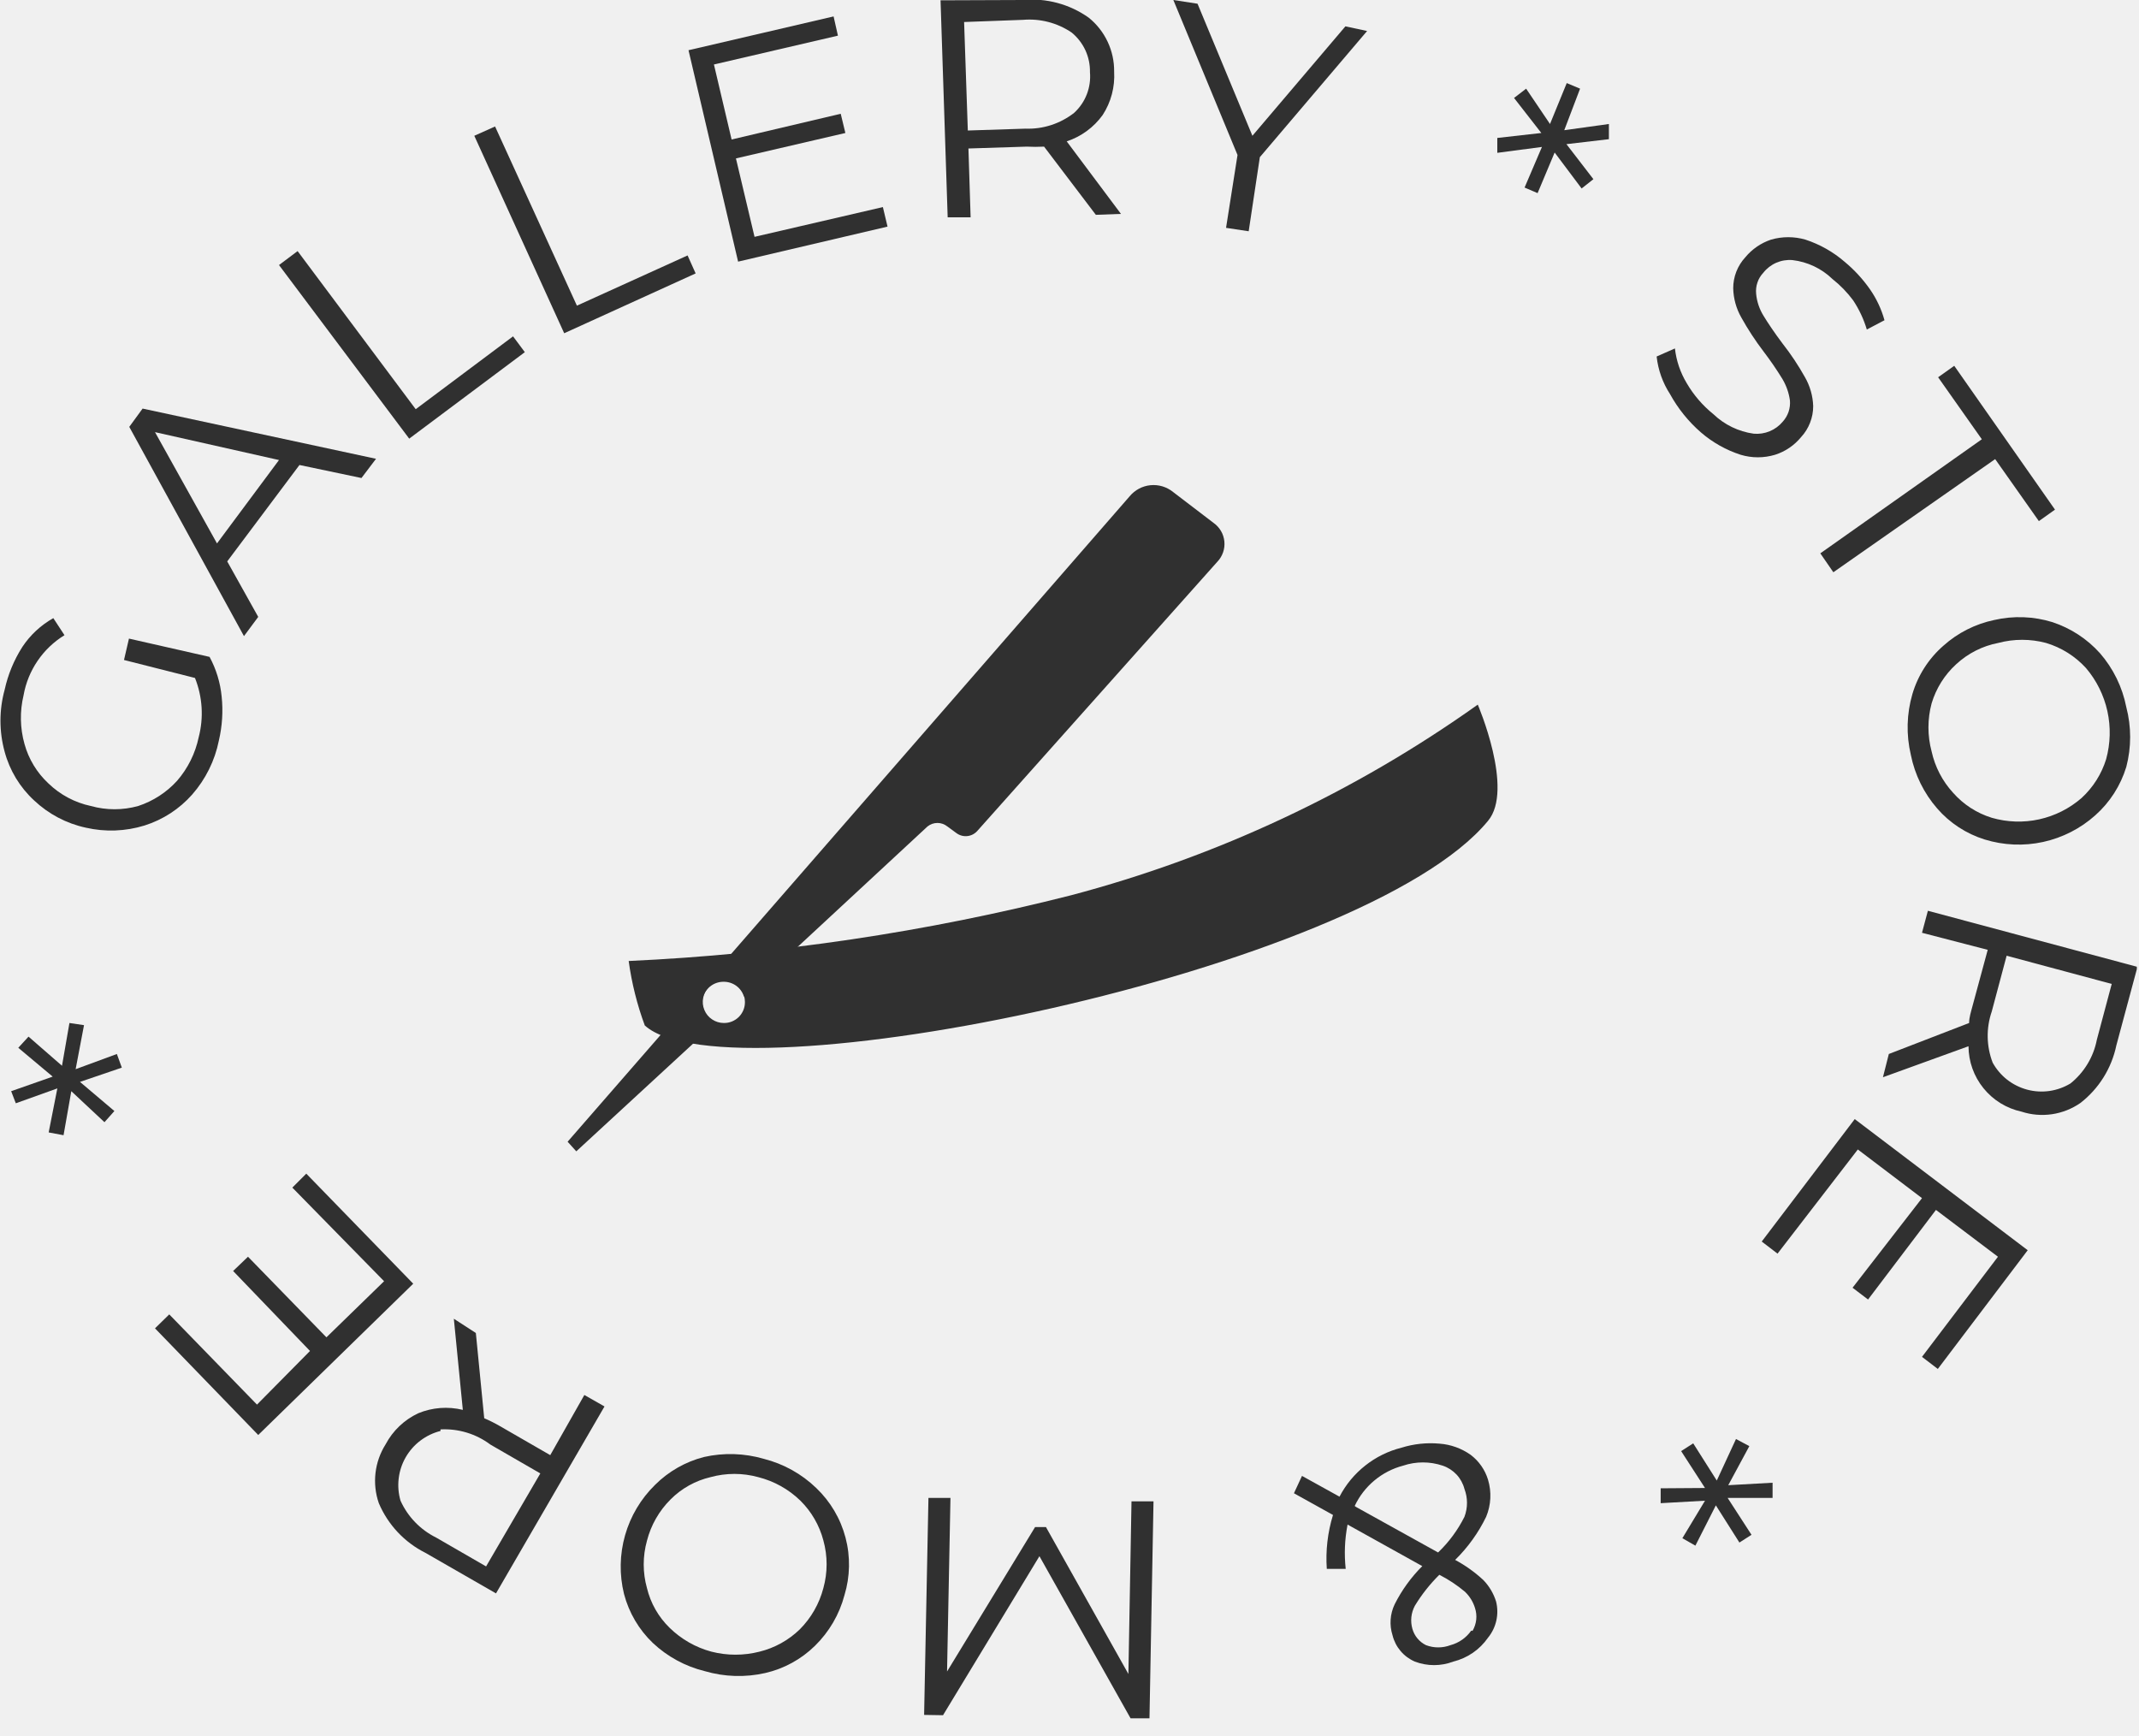
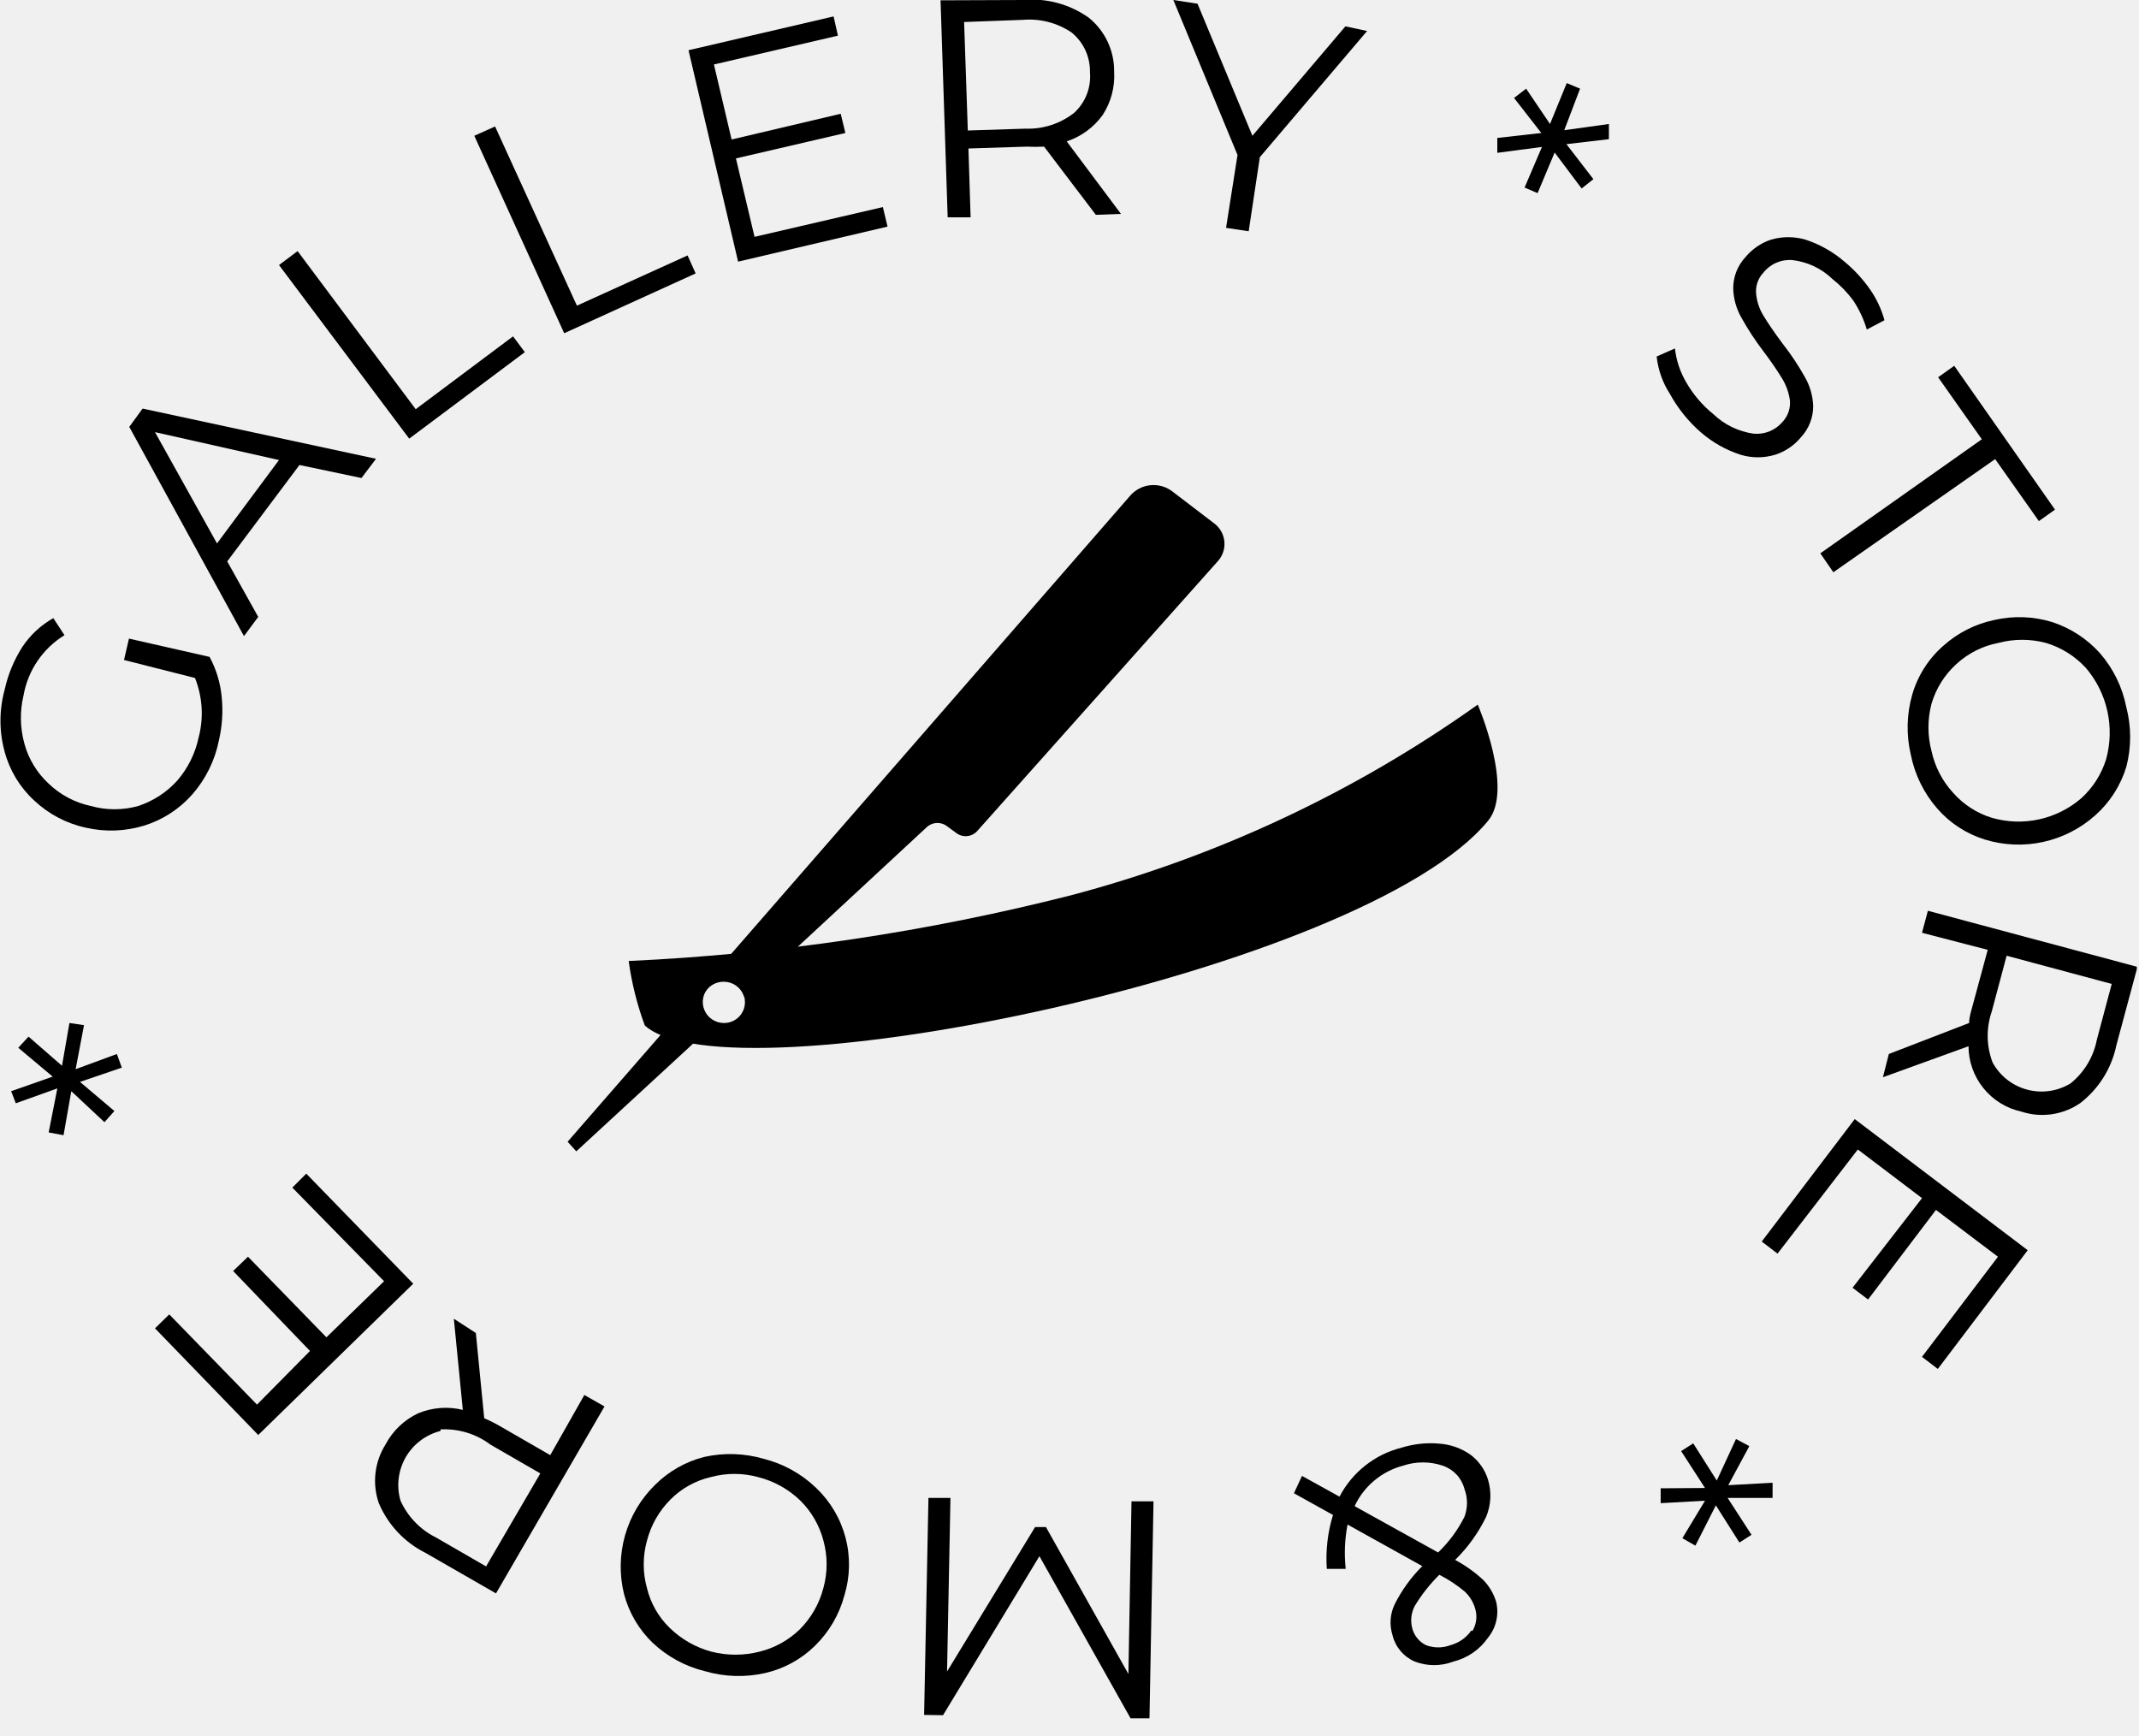
- <svg xmlns="http://www.w3.org/2000/svg" width="69" height="56" viewBox="0 0 69 56" fill="none">
+ <svg xmlns="http://www.w3.org/2000/svg" id="logo" width="69" height="56" viewBox="0 0 69 56">
  <g clip-path="url(#clip0_1_6)">
-     <path d="M39.15 16.87L37.84 15.87C37.635 15.704 37.373 15.626 37.111 15.652C36.849 15.678 36.608 15.807 36.44 16.01L18.31 36.83L18.59 37.14L23.08 33C22.93 32.94 22.807 32.829 22.73 32.687C22.654 32.545 22.629 32.381 22.661 32.223C22.694 32.065 22.78 31.923 22.906 31.822C23.032 31.721 23.189 31.667 23.35 31.67C23.495 31.67 23.637 31.717 23.754 31.803C23.871 31.889 23.957 32.011 24 32.15L29.92 26.66C30.011 26.587 30.124 26.547 30.24 26.547C30.356 26.547 30.469 26.587 30.56 26.66L30.86 26.88C30.962 26.953 31.087 26.985 31.21 26.97C31.334 26.955 31.448 26.895 31.53 26.8L39.27 18.12C39.352 18.034 39.415 17.931 39.454 17.818C39.493 17.706 39.507 17.586 39.496 17.468C39.484 17.349 39.448 17.234 39.388 17.131C39.328 17.028 39.247 16.939 39.15 16.87Z" fill="#303030" />
-     <path d="M47.67 22.73C43.703 25.553 39.258 27.636 34.55 28.88C29.878 30.068 25.096 30.779 20.28 31C20.377 31.71 20.551 32.408 20.8 33.08C23.52 35.54 44 31.34 48 26.48C48.85 25.47 47.67 22.73 47.67 22.73ZM23.35 33C23.215 33 23.084 32.96 22.972 32.885C22.86 32.811 22.773 32.705 22.722 32.58C22.67 32.456 22.657 32.319 22.683 32.187C22.709 32.055 22.774 31.934 22.869 31.839C22.964 31.744 23.085 31.679 23.217 31.653C23.349 31.627 23.486 31.64 23.61 31.692C23.735 31.743 23.841 31.83 23.915 31.942C23.99 32.054 24.03 32.185 24.03 32.32C24.031 32.41 24.015 32.499 23.981 32.582C23.947 32.665 23.897 32.74 23.834 32.804C23.77 32.867 23.695 32.917 23.612 32.951C23.529 32.985 23.44 33.001 23.35 33Z" fill="#303030" />
-     <path d="M4 21.29L4.16 20.6L6.76 21.19C6.974 21.586 7.107 22.021 7.15 22.47C7.2 22.945 7.169 23.425 7.06 23.89C6.931 24.535 6.634 25.135 6.2 25.63C5.787 26.097 5.255 26.443 4.66 26.63C4.047 26.819 3.395 26.843 2.77 26.7C2.143 26.565 1.566 26.26 1.1 25.82C0.641 25.397 0.312 24.853 0.15 24.25C-0.03 23.595 -0.03 22.904 0.15 22.25C0.257 21.76 0.45 21.293 0.72 20.87C0.975 20.485 1.318 20.166 1.72 19.94L2.08 20.49C1.735 20.702 1.439 20.984 1.212 21.318C0.984 21.653 0.83 22.032 0.76 22.43C0.636 22.947 0.646 23.488 0.79 24C0.924 24.486 1.191 24.926 1.56 25.27C1.939 25.637 2.414 25.89 2.93 26C3.43 26.14 3.96 26.14 4.46 26C4.939 25.842 5.37 25.563 5.71 25.19C6.06 24.787 6.301 24.302 6.41 23.78C6.575 23.147 6.532 22.478 6.29 21.87L4 21.29Z" fill="#303030" />
-     <path d="M9.66 15L7.33 18.11L8.33 19.9L7.87 20.52L4.17 13.77L4.6 13.18L12.13 14.8L11.66 15.42L9.66 15ZM9 14.84L5 13.94L7 17.53L9 14.84Z" fill="#303030" />
-     <path d="M9 8.55L9.6 8.1L13.41 13.2L16.55 10.85L16.93 11.36L13.2 14.15L9 8.55Z" fill="#303030" />
-     <path d="M15.3 4.38L15.97 4.08L18.61 9.86L22.18 8.24L22.44 8.82L18.2 10.75L15.3 4.38Z" fill="#303030" />
-     <path d="M28.48 6.68L28.63 7.31L23.81 8.44L22.21 1.62L26.89 0.53L27.03 1.15L23.03 2.08L23.6 4.5L27.12 3.67L27.27 4.29L23.74 5.11L24.34 7.64L28.48 6.68Z" fill="#303030" />
-     <path d="M35.35 6.93L33.68 4.73C33.493 4.74 33.306 4.74 33.12 4.73L31.24 4.79L31.31 7.01H30.57L30.34 0.01L33 -3.1339e-05C33.752 -0.069 34.504 0.133 35.12 0.57C35.38 0.779 35.588 1.044 35.73 1.346C35.872 1.647 35.944 1.977 35.94 2.31C35.969 2.804 35.84 3.295 35.57 3.71C35.283 4.109 34.877 4.406 34.41 4.56L36.16 6.9L35.35 6.93ZM34.65 3.64C34.83 3.475 34.969 3.272 35.058 3.044C35.146 2.817 35.181 2.573 35.16 2.33C35.165 2.086 35.115 1.844 35.013 1.622C34.91 1.4 34.759 1.205 34.57 1.05C34.109 0.737 33.555 0.593 33 0.64L31.1 0.71L31.22 4.21L33.08 4.15C33.647 4.171 34.203 3.99 34.65 3.64Z" fill="#303030" />
-     <path d="M40.64 5.07L40.28 7.46L39.55 7.35L39.92 5L37.85 0L38.63 0.12L40.4 4.38L43.4 0.85L44.1 1L40.64 5.07Z" fill="#303030" />
-     <path d="M50.53 4.65L51.4 5.78L51.02 6.08L50.15 4.92L49.6 6.23L49.18 6.05L49.74 4.74L48.3 4.93V4.45L49.72 4.29L48.84 3.16L49.23 2.86L50 4L50.54 2.68L50.97 2.86L50.46 4.2L51.9 4V4.49L50.53 4.65Z" fill="#303030" />
-     <path d="M53.87 12.71C53.634 12.346 53.487 11.931 53.44 11.5L54.03 11.24C54.074 11.636 54.204 12.018 54.41 12.36C54.633 12.743 54.925 13.082 55.27 13.36C55.626 13.701 56.081 13.922 56.57 13.99C56.747 14.006 56.925 13.979 57.088 13.911C57.252 13.843 57.397 13.736 57.51 13.6C57.593 13.508 57.656 13.401 57.696 13.284C57.735 13.167 57.75 13.043 57.74 12.92C57.707 12.676 57.625 12.442 57.5 12.23C57.312 11.923 57.108 11.626 56.89 11.34C56.624 10.991 56.383 10.623 56.17 10.24C56.007 9.953 55.918 9.63 55.91 9.3C55.909 8.929 56.049 8.572 56.3 8.3C56.518 8.036 56.806 7.839 57.13 7.73C57.493 7.625 57.877 7.625 58.24 7.73C58.707 7.883 59.139 8.128 59.51 8.45C59.818 8.706 60.09 9.002 60.32 9.33C60.532 9.634 60.691 9.972 60.79 10.33L60.22 10.63C60.121 10.297 59.972 9.98 59.78 9.69C59.588 9.431 59.363 9.199 59.11 9C58.759 8.66 58.305 8.446 57.82 8.39C57.642 8.375 57.462 8.405 57.298 8.476C57.134 8.548 56.99 8.659 56.88 8.8C56.795 8.89 56.73 8.997 56.691 9.115C56.651 9.232 56.637 9.357 56.65 9.48C56.673 9.732 56.756 9.975 56.89 10.19C57.03 10.42 57.23 10.72 57.5 11.08C57.768 11.421 58.008 11.782 58.22 12.16C58.386 12.446 58.479 12.769 58.49 13.1C58.491 13.47 58.351 13.828 58.1 14.1C57.881 14.367 57.589 14.566 57.26 14.67C56.898 14.779 56.512 14.779 56.15 14.67C55.68 14.518 55.244 14.273 54.87 13.95C54.466 13.599 54.128 13.179 53.87 12.71Z" fill="#303030" />
-     <path d="M63.93 14.17L62.52 12.17L63.04 11.8L66.29 16.44L65.77 16.81L64.36 14.81L59.14 18.46L58.72 17.85L63.93 14.17Z" fill="#303030" />
-     <path d="M61.69 22.39C61.868 21.786 62.215 21.244 62.69 20.83C63.154 20.414 63.72 20.128 64.33 20C64.952 19.857 65.6 19.881 66.21 20.07C66.798 20.265 67.326 20.609 67.74 21.07C68.171 21.566 68.464 22.166 68.59 22.81C68.756 23.443 68.756 24.107 68.59 24.74C68.406 25.342 68.061 25.882 67.59 26.3C67.113 26.727 66.533 27.023 65.908 27.16C65.282 27.297 64.632 27.269 64.02 27.08C63.427 26.895 62.897 26.549 62.49 26.08C62.061 25.587 61.768 24.991 61.64 24.35C61.487 23.703 61.504 23.028 61.69 22.39ZM63 25.57C63.334 25.95 63.767 26.231 64.25 26.38C64.748 26.524 65.275 26.542 65.782 26.43C66.288 26.318 66.759 26.081 67.15 25.74C67.519 25.4 67.792 24.969 67.94 24.49C68.079 23.984 68.093 23.452 67.98 22.939C67.867 22.427 67.63 21.95 67.29 21.55C66.941 21.168 66.496 20.888 66 20.74C65.495 20.606 64.965 20.606 64.46 20.74C63.951 20.838 63.48 21.077 63.1 21.43C62.727 21.771 62.455 22.206 62.31 22.69C62.174 23.198 62.174 23.732 62.31 24.24C62.419 24.736 62.657 25.195 63 25.57Z" fill="#303030" />
-     <path d="M60.93 34L63.52 33C63.52 32.82 63.58 32.64 63.63 32.45L64.12 30.64L62 30.09L62.19 29.38L68.95 31.19L68.27 33.72C68.117 34.458 67.706 35.118 67.11 35.58C66.836 35.77 66.522 35.894 66.193 35.943C65.863 35.991 65.527 35.963 65.21 35.86C64.727 35.755 64.295 35.489 63.984 35.105C63.673 34.722 63.502 34.244 63.5 33.75L60.74 34.75L60.93 34ZM64.28 34.28C64.397 34.492 64.556 34.679 64.747 34.829C64.938 34.978 65.158 35.087 65.392 35.15C65.627 35.213 65.871 35.227 66.112 35.193C66.352 35.158 66.582 35.076 66.79 34.95C67.231 34.595 67.533 34.096 67.64 33.54L68.12 31.74L64.73 30.83L64.25 32.63C64.066 33.166 64.076 33.751 64.28 34.28Z" fill="#303030" />
-     <path d="M57.34 40.44L56.83 40.05L59.83 36.1L65.41 40.33L62.51 44.16L62 43.77L64.45 40.54L62.45 39.03L60.26 41.92L59.76 41.54L62 38.65L59.93 37.08L57.34 40.44Z" fill="#303030" />
-     <path d="M55 48.41L53.57 48.49V48.01L55 48L54.23 46.81L54.62 46.56L55.38 47.76L56 46.42L56.43 46.65L55.75 47.91L57.18 47.83V48.32H55.73L56.5 49.51L56.11 49.76L55.35 48.56L54.69 49.86L54.27 49.62L55 48.41Z" fill="#303030" />
-     <path d="M42 47.61L43.21 48.28C43.413 47.89 43.696 47.548 44.041 47.276C44.385 47.003 44.784 46.807 45.21 46.7C45.607 46.576 46.025 46.532 46.44 46.57C46.8 46.597 47.145 46.722 47.44 46.93C47.706 47.131 47.903 47.411 48 47.73C48.12 48.125 48.099 48.549 47.94 48.93C47.689 49.447 47.351 49.917 46.94 50.32C47.27 50.497 47.575 50.715 47.85 50.97C48.039 51.165 48.179 51.401 48.26 51.66C48.311 51.862 48.314 52.073 48.269 52.276C48.224 52.479 48.132 52.669 48 52.83C47.733 53.215 47.335 53.488 46.88 53.6C46.481 53.752 46.039 53.752 45.64 53.6C45.462 53.523 45.305 53.407 45.18 53.26C45.055 53.112 44.966 52.938 44.92 52.75C44.815 52.42 44.84 52.062 44.99 51.75C45.219 51.295 45.52 50.88 45.88 50.52L43.47 49.18C43.378 49.651 43.358 50.133 43.41 50.61H42.8C42.759 50.023 42.827 49.433 43 48.87L41.74 48.17L42 47.61ZM43.74 48.61L46.39 50.08C46.737 49.748 47.025 49.359 47.24 48.93C47.35 48.64 47.35 48.32 47.24 48.03C47.195 47.857 47.107 47.697 46.985 47.566C46.862 47.436 46.71 47.337 46.54 47.28C46.125 47.14 45.675 47.14 45.26 47.28C44.921 47.369 44.605 47.532 44.336 47.757C44.066 47.981 43.849 48.262 43.7 48.58L43.74 48.61ZM47.5 52.61C47.565 52.499 47.606 52.376 47.62 52.249C47.634 52.121 47.62 51.992 47.58 51.87C47.519 51.672 47.409 51.494 47.26 51.35C47.005 51.135 46.727 50.951 46.43 50.8C46.127 51.1 45.861 51.436 45.64 51.8C45.519 52.027 45.49 52.292 45.56 52.54C45.592 52.654 45.647 52.761 45.723 52.852C45.799 52.943 45.893 53.018 46 53.07C46.255 53.166 46.535 53.166 46.79 53.07C47.062 52.997 47.299 52.831 47.46 52.6L47.5 52.61Z" fill="#303030" />
-     <path d="M29.81 55.32L29.95 48.32H30.66L30.55 53.92L33.39 49.26H33.74L36.4 54L36.5 48.43H37.21L37.08 55.43H36.47L33.53 50.2L30.42 55.33L29.81 55.32Z" fill="#303030" />
-     <path d="M26.33 48C26.787 48.436 27.114 48.99 27.275 49.601C27.436 50.212 27.424 50.856 27.24 51.46C27.076 52.079 26.747 52.642 26.29 53.09C25.845 53.527 25.288 53.832 24.68 53.97C24.039 54.115 23.371 54.094 22.74 53.91C22.111 53.757 21.532 53.443 21.06 53C20.61 52.57 20.288 52.023 20.13 51.42C19.976 50.797 19.988 50.145 20.163 49.527C20.338 48.91 20.672 48.349 21.13 47.9C21.567 47.464 22.112 47.153 22.71 47C23.348 46.856 24.012 46.877 24.64 47.06C25.276 47.221 25.858 47.545 26.33 48ZM22.92 47.65C22.431 47.764 21.984 48.014 21.63 48.37C21.262 48.737 20.999 49.197 20.87 49.7C20.73 50.201 20.73 50.73 20.87 51.23C20.988 51.717 21.241 52.161 21.6 52.51C21.977 52.878 22.441 53.144 22.95 53.28C23.459 53.41 23.991 53.41 24.5 53.28C24.989 53.16 25.438 52.911 25.8 52.56C26.166 52.192 26.429 51.733 26.56 51.23C26.7 50.726 26.7 50.194 26.56 49.69C26.432 49.205 26.177 48.763 25.82 48.41C25.442 48.041 24.972 47.779 24.46 47.65C23.956 47.511 23.424 47.511 22.92 47.65Z" fill="#303030" />
-     <path d="M15.35 43L15.62 45.75C15.791 45.823 15.959 45.907 16.12 46L17.75 46.94L18.85 45L19.5 45.37L16 51.4L13.72 50.09C13.046 49.752 12.514 49.184 12.22 48.49C12.111 48.177 12.075 47.844 12.113 47.515C12.151 47.186 12.263 46.87 12.44 46.59C12.672 46.152 13.041 45.801 13.49 45.59C13.946 45.401 14.45 45.363 14.93 45.48L14.64 42.54L15.35 43ZM14.21 46.16C13.975 46.219 13.755 46.325 13.562 46.471C13.368 46.617 13.207 46.801 13.086 47.011C12.966 47.221 12.889 47.453 12.861 47.693C12.832 47.934 12.852 48.178 12.92 48.41C13.154 48.928 13.561 49.348 14.07 49.6L15.68 50.53L17.43 47.53L15.82 46.6C15.357 46.253 14.787 46.08 14.21 46.11V46.16Z" fill="#303030" />
-     <path d="M9.43 38.31L9.88 37.86L13.33 41.41L8.33 46.29L5 42.85L5.46 42.4L8.29 45.31L10 43.58L7.52 41L8 40.54L10.53 43.14L12.39 41.33L9.43 38.31Z" fill="#303030" />
-     <path d="M2 34.38L2.24 33L2.71 33.07L2.44 34.49L3.77 34L3.93 34.44L2.58 34.9L3.69 35.84L3.37 36.2L2.3 35.2L2.05 36.62L1.57 36.53L1.85 35.11L0.51 35.59L0.36 35.2L1.7 34.73L0.59 33.8L0.92 33.44L2 34.38Z" fill="#303030" />
+     <path d="M39.15 16.87L37.84 15.87C37.635 15.704 37.373 15.626 37.111 15.652C36.849 15.678 36.608 15.807 36.44 16.01L18.31 36.83L18.59 37.14L23.08 33C22.93 32.94 22.807 32.829 22.73 32.687C22.654 32.545 22.629 32.381 22.661 32.223C22.694 32.065 22.78 31.923 22.906 31.822C23.032 31.721 23.189 31.667 23.35 31.67C23.495 31.67 23.637 31.717 23.754 31.803C23.871 31.889 23.957 32.011 24 32.15L29.92 26.66C30.011 26.587 30.124 26.547 30.24 26.547C30.356 26.547 30.469 26.587 30.56 26.66L30.86 26.88C30.962 26.953 31.087 26.985 31.21 26.97C31.334 26.955 31.448 26.895 31.53 26.8L39.27 18.12C39.352 18.034 39.415 17.931 39.454 17.818C39.493 17.706 39.507 17.586 39.496 17.468C39.484 17.349 39.448 17.234 39.388 17.131C39.328 17.028 39.247 16.939 39.15 16.87Z" />
+     <path d="M47.67 22.73C43.703 25.553 39.258 27.636 34.55 28.88C29.878 30.068 25.096 30.779 20.28 31C20.377 31.71 20.551 32.408 20.8 33.08C23.52 35.54 44 31.34 48 26.48C48.85 25.47 47.67 22.73 47.67 22.73ZM23.35 33C23.215 33 23.084 32.96 22.972 32.885C22.86 32.811 22.773 32.705 22.722 32.58C22.67 32.456 22.657 32.319 22.683 32.187C22.709 32.055 22.774 31.934 22.869 31.839C22.964 31.744 23.085 31.679 23.217 31.653C23.349 31.627 23.486 31.64 23.61 31.692C23.735 31.743 23.841 31.83 23.915 31.942C23.99 32.054 24.03 32.185 24.03 32.32C24.031 32.41 24.015 32.499 23.981 32.582C23.947 32.665 23.897 32.74 23.834 32.804C23.77 32.867 23.695 32.917 23.612 32.951C23.529 32.985 23.44 33.001 23.35 33Z" />
+     <path d="M4 21.29L4.16 20.6L6.76 21.19C6.974 21.586 7.107 22.021 7.15 22.47C7.2 22.945 7.169 23.425 7.06 23.89C6.931 24.535 6.634 25.135 6.2 25.63C5.787 26.097 5.255 26.443 4.66 26.63C4.047 26.819 3.395 26.843 2.77 26.7C2.143 26.565 1.566 26.26 1.1 25.82C0.641 25.397 0.312 24.853 0.15 24.25C-0.03 23.595 -0.03 22.904 0.15 22.25C0.257 21.76 0.45 21.293 0.72 20.87C0.975 20.485 1.318 20.166 1.72 19.94L2.08 20.49C1.735 20.702 1.439 20.984 1.212 21.318C0.984 21.653 0.83 22.032 0.76 22.43C0.636 22.947 0.646 23.488 0.79 24C0.924 24.486 1.191 24.926 1.56 25.27C1.939 25.637 2.414 25.89 2.93 26C3.43 26.14 3.96 26.14 4.46 26C4.939 25.842 5.37 25.563 5.71 25.19C6.06 24.787 6.301 24.302 6.41 23.78C6.575 23.147 6.532 22.478 6.29 21.87L4 21.29Z" />
+     <path d="M9.66 15L7.33 18.11L8.33 19.9L7.87 20.52L4.17 13.77L4.6 13.18L12.13 14.8L11.66 15.42L9.66 15ZM9 14.84L5 13.94L7 17.53L9 14.84Z" />
+     <path d="M9 8.55L9.6 8.1L13.41 13.2L16.55 10.85L16.93 11.36L13.2 14.15L9 8.55Z" />
+     <path d="M15.3 4.38L15.97 4.08L18.61 9.86L22.18 8.24L22.44 8.82L18.2 10.75L15.3 4.38Z" />
+     <path d="M28.48 6.68L28.63 7.31L23.81 8.44L22.21 1.62L26.89 0.53L27.03 1.15L23.03 2.08L23.6 4.5L27.12 3.67L27.27 4.29L23.74 5.11L24.34 7.64L28.48 6.68Z" />
+     <path d="M35.35 6.93L33.68 4.73C33.493 4.74 33.306 4.74 33.12 4.73L31.24 4.79L31.31 7.01H30.57L30.34 0.01L33 -3.1339e-05C33.752 -0.069 34.504 0.133 35.12 0.57C35.38 0.779 35.588 1.044 35.73 1.346C35.872 1.647 35.944 1.977 35.94 2.31C35.969 2.804 35.84 3.295 35.57 3.71C35.283 4.109 34.877 4.406 34.41 4.56L36.16 6.9L35.35 6.93ZM34.65 3.64C34.83 3.475 34.969 3.272 35.058 3.044C35.146 2.817 35.181 2.573 35.16 2.33C35.165 2.086 35.115 1.844 35.013 1.622C34.91 1.4 34.759 1.205 34.57 1.05C34.109 0.737 33.555 0.593 33 0.64L31.1 0.71L31.22 4.21L33.08 4.15C33.647 4.171 34.203 3.99 34.65 3.64Z" />
+     <path d="M40.64 5.07L40.28 7.46L39.55 7.35L39.92 5L37.85 0L38.63 0.12L40.4 4.38L43.4 0.85L44.1 1L40.64 5.07Z" />
+     <path d="M50.53 4.65L51.4 5.78L51.02 6.08L50.15 4.92L49.6 6.23L49.18 6.05L49.74 4.74L48.3 4.93V4.45L49.72 4.29L48.84 3.16L49.23 2.86L50 4L50.54 2.68L50.97 2.86L50.46 4.2L51.9 4V4.49L50.53 4.65Z" />
+     <path d="M53.87 12.71C53.634 12.346 53.487 11.931 53.44 11.5L54.03 11.24C54.074 11.636 54.204 12.018 54.41 12.36C54.633 12.743 54.925 13.082 55.27 13.36C55.626 13.701 56.081 13.922 56.57 13.99C56.747 14.006 56.925 13.979 57.088 13.911C57.252 13.843 57.397 13.736 57.51 13.6C57.593 13.508 57.656 13.401 57.696 13.284C57.735 13.167 57.75 13.043 57.74 12.92C57.707 12.676 57.625 12.442 57.5 12.23C57.312 11.923 57.108 11.626 56.89 11.34C56.624 10.991 56.383 10.623 56.17 10.24C56.007 9.953 55.918 9.63 55.91 9.3C55.909 8.929 56.049 8.572 56.3 8.3C56.518 8.036 56.806 7.839 57.13 7.73C57.493 7.625 57.877 7.625 58.24 7.73C58.707 7.883 59.139 8.128 59.51 8.45C59.818 8.706 60.09 9.002 60.32 9.33C60.532 9.634 60.691 9.972 60.79 10.33L60.22 10.63C60.121 10.297 59.972 9.98 59.78 9.69C59.588 9.431 59.363 9.199 59.11 9C58.759 8.66 58.305 8.446 57.82 8.39C57.642 8.375 57.462 8.405 57.298 8.476C57.134 8.548 56.99 8.659 56.88 8.8C56.795 8.89 56.73 8.997 56.691 9.115C56.651 9.232 56.637 9.357 56.65 9.48C56.673 9.732 56.756 9.975 56.89 10.19C57.03 10.42 57.23 10.72 57.5 11.08C57.768 11.421 58.008 11.782 58.22 12.16C58.386 12.446 58.479 12.769 58.49 13.1C58.491 13.47 58.351 13.828 58.1 14.1C57.881 14.367 57.589 14.566 57.26 14.67C56.898 14.779 56.512 14.779 56.15 14.67C55.68 14.518 55.244 14.273 54.87 13.95C54.466 13.599 54.128 13.179 53.87 12.71Z" />
+     <path d="M63.93 14.17L62.52 12.17L63.04 11.8L66.29 16.44L65.77 16.81L64.36 14.81L59.14 18.46L58.72 17.85L63.93 14.17Z" />
+     <path d="M61.69 22.39C61.868 21.786 62.215 21.244 62.69 20.83C63.154 20.414 63.72 20.128 64.33 20C64.952 19.857 65.6 19.881 66.21 20.07C66.798 20.265 67.326 20.609 67.74 21.07C68.171 21.566 68.464 22.166 68.59 22.81C68.756 23.443 68.756 24.107 68.59 24.74C68.406 25.342 68.061 25.882 67.59 26.3C67.113 26.727 66.533 27.023 65.908 27.16C65.282 27.297 64.632 27.269 64.02 27.08C63.427 26.895 62.897 26.549 62.49 26.08C62.061 25.587 61.768 24.991 61.64 24.35C61.487 23.703 61.504 23.028 61.69 22.39ZM63 25.57C63.334 25.95 63.767 26.231 64.25 26.38C64.748 26.524 65.275 26.542 65.782 26.43C66.288 26.318 66.759 26.081 67.15 25.74C67.519 25.4 67.792 24.969 67.94 24.49C68.079 23.984 68.093 23.452 67.98 22.939C67.867 22.427 67.63 21.95 67.29 21.55C66.941 21.168 66.496 20.888 66 20.74C65.495 20.606 64.965 20.606 64.46 20.74C63.951 20.838 63.48 21.077 63.1 21.43C62.727 21.771 62.455 22.206 62.31 22.69C62.174 23.198 62.174 23.732 62.31 24.24C62.419 24.736 62.657 25.195 63 25.57Z" />
+     <path d="M60.93 34L63.52 33C63.52 32.82 63.58 32.64 63.63 32.45L64.12 30.64L62 30.09L62.19 29.38L68.95 31.19L68.27 33.72C68.117 34.458 67.706 35.118 67.11 35.58C66.836 35.77 66.522 35.894 66.193 35.943C65.863 35.991 65.527 35.963 65.21 35.86C64.727 35.755 64.295 35.489 63.984 35.105C63.673 34.722 63.502 34.244 63.5 33.75L60.74 34.75L60.93 34ZM64.28 34.28C64.397 34.492 64.556 34.679 64.747 34.829C64.938 34.978 65.158 35.087 65.392 35.15C65.627 35.213 65.871 35.227 66.112 35.193C66.352 35.158 66.582 35.076 66.79 34.95C67.231 34.595 67.533 34.096 67.64 33.54L68.12 31.74L64.73 30.83L64.25 32.63C64.066 33.166 64.076 33.751 64.28 34.28Z" />
+     <path d="M57.34 40.44L56.83 40.05L59.83 36.1L65.41 40.33L62.51 44.16L62 43.77L64.45 40.54L62.45 39.03L60.26 41.92L59.76 41.54L62 38.65L59.93 37.08L57.34 40.44Z" />
+     <path d="M55 48.41L53.57 48.49V48.01L55 48L54.23 46.81L54.62 46.56L55.38 47.76L56 46.42L56.43 46.65L55.75 47.91L57.18 47.83V48.32H55.73L56.5 49.51L56.11 49.76L55.35 48.56L54.69 49.86L54.27 49.62L55 48.41Z" />
+     <path d="M42 47.61L43.21 48.28C43.413 47.89 43.696 47.548 44.041 47.276C44.385 47.003 44.784 46.807 45.21 46.7C45.607 46.576 46.025 46.532 46.44 46.57C46.8 46.597 47.145 46.722 47.44 46.93C47.706 47.131 47.903 47.411 48 47.73C48.12 48.125 48.099 48.549 47.94 48.93C47.689 49.447 47.351 49.917 46.94 50.32C47.27 50.497 47.575 50.715 47.85 50.97C48.039 51.165 48.179 51.401 48.26 51.66C48.311 51.862 48.314 52.073 48.269 52.276C48.224 52.479 48.132 52.669 48 52.83C47.733 53.215 47.335 53.488 46.88 53.6C46.481 53.752 46.039 53.752 45.64 53.6C45.462 53.523 45.305 53.407 45.18 53.26C45.055 53.112 44.966 52.938 44.92 52.75C44.815 52.42 44.84 52.062 44.99 51.75C45.219 51.295 45.52 50.88 45.88 50.52L43.47 49.18C43.378 49.651 43.358 50.133 43.41 50.61H42.8C42.759 50.023 42.827 49.433 43 48.87L41.74 48.17L42 47.61ZM43.74 48.61L46.39 50.08C46.737 49.748 47.025 49.359 47.24 48.93C47.35 48.64 47.35 48.32 47.24 48.03C47.195 47.857 47.107 47.697 46.985 47.566C46.862 47.436 46.71 47.337 46.54 47.28C46.125 47.14 45.675 47.14 45.26 47.28C44.921 47.369 44.605 47.532 44.336 47.757C44.066 47.981 43.849 48.262 43.7 48.58L43.74 48.61ZM47.5 52.61C47.565 52.499 47.606 52.376 47.62 52.249C47.634 52.121 47.62 51.992 47.58 51.87C47.519 51.672 47.409 51.494 47.26 51.35C47.005 51.135 46.727 50.951 46.43 50.8C46.127 51.1 45.861 51.436 45.64 51.8C45.519 52.027 45.49 52.292 45.56 52.54C45.592 52.654 45.647 52.761 45.723 52.852C45.799 52.943 45.893 53.018 46 53.07C46.255 53.166 46.535 53.166 46.79 53.07C47.062 52.997 47.299 52.831 47.46 52.6L47.5 52.61Z" />
+     <path d="M29.81 55.32L29.95 48.32H30.66L30.55 53.92L33.39 49.26H33.74L36.4 54L36.5 48.43H37.21L37.08 55.43H36.47L33.53 50.2L30.42 55.33L29.81 55.32Z" />
+     <path d="M26.33 48C26.787 48.436 27.114 48.99 27.275 49.601C27.436 50.212 27.424 50.856 27.24 51.46C27.076 52.079 26.747 52.642 26.29 53.09C25.845 53.527 25.288 53.832 24.68 53.97C24.039 54.115 23.371 54.094 22.74 53.91C22.111 53.757 21.532 53.443 21.06 53C20.61 52.57 20.288 52.023 20.13 51.42C19.976 50.797 19.988 50.145 20.163 49.527C20.338 48.91 20.672 48.349 21.13 47.9C21.567 47.464 22.112 47.153 22.71 47C23.348 46.856 24.012 46.877 24.64 47.06C25.276 47.221 25.858 47.545 26.33 48ZM22.92 47.65C22.431 47.764 21.984 48.014 21.63 48.37C21.262 48.737 20.999 49.197 20.87 49.7C20.73 50.201 20.73 50.73 20.87 51.23C20.988 51.717 21.241 52.161 21.6 52.51C21.977 52.878 22.441 53.144 22.95 53.28C23.459 53.41 23.991 53.41 24.5 53.28C24.989 53.16 25.438 52.911 25.8 52.56C26.166 52.192 26.429 51.733 26.56 51.23C26.7 50.726 26.7 50.194 26.56 49.69C26.432 49.205 26.177 48.763 25.82 48.41C25.442 48.041 24.972 47.779 24.46 47.65C23.956 47.511 23.424 47.511 22.92 47.65Z" />
+     <path d="M15.35 43L15.62 45.75C15.791 45.823 15.959 45.907 16.12 46L17.75 46.94L18.85 45L19.5 45.37L16 51.4L13.72 50.09C13.046 49.752 12.514 49.184 12.22 48.49C12.111 48.177 12.075 47.844 12.113 47.515C12.151 47.186 12.263 46.87 12.44 46.59C12.672 46.152 13.041 45.801 13.49 45.59C13.946 45.401 14.45 45.363 14.93 45.48L14.64 42.54L15.35 43ZM14.21 46.16C13.975 46.219 13.755 46.325 13.562 46.471C13.368 46.617 13.207 46.801 13.086 47.011C12.966 47.221 12.889 47.453 12.861 47.693C12.832 47.934 12.852 48.178 12.92 48.41C13.154 48.928 13.561 49.348 14.07 49.6L15.68 50.53L17.43 47.53L15.82 46.6C15.357 46.253 14.787 46.08 14.21 46.11V46.16Z" />
+     <path d="M9.43 38.31L9.88 37.86L13.33 41.41L8.33 46.29L5 42.85L5.46 42.4L8.29 45.31L10 43.58L7.52 41L8 40.54L10.53 43.14L12.39 41.33L9.43 38.31Z" />
+     <path d="M2 34.38L2.24 33L2.71 33.07L2.44 34.49L3.77 34L3.93 34.44L2.58 34.9L3.69 35.84L3.37 36.2L2.3 35.2L2.05 36.62L1.57 36.53L1.85 35.11L0.51 35.59L0.36 35.2L1.7 34.73L0.59 33.8L0.92 33.44L2 34.38Z" />
  </g>
  <defs>
    <clipPath id="clip0_1_6">
      <rect width="68.93" height="55.46" fill="white" />
    </clipPath>
  </defs>
</svg>
